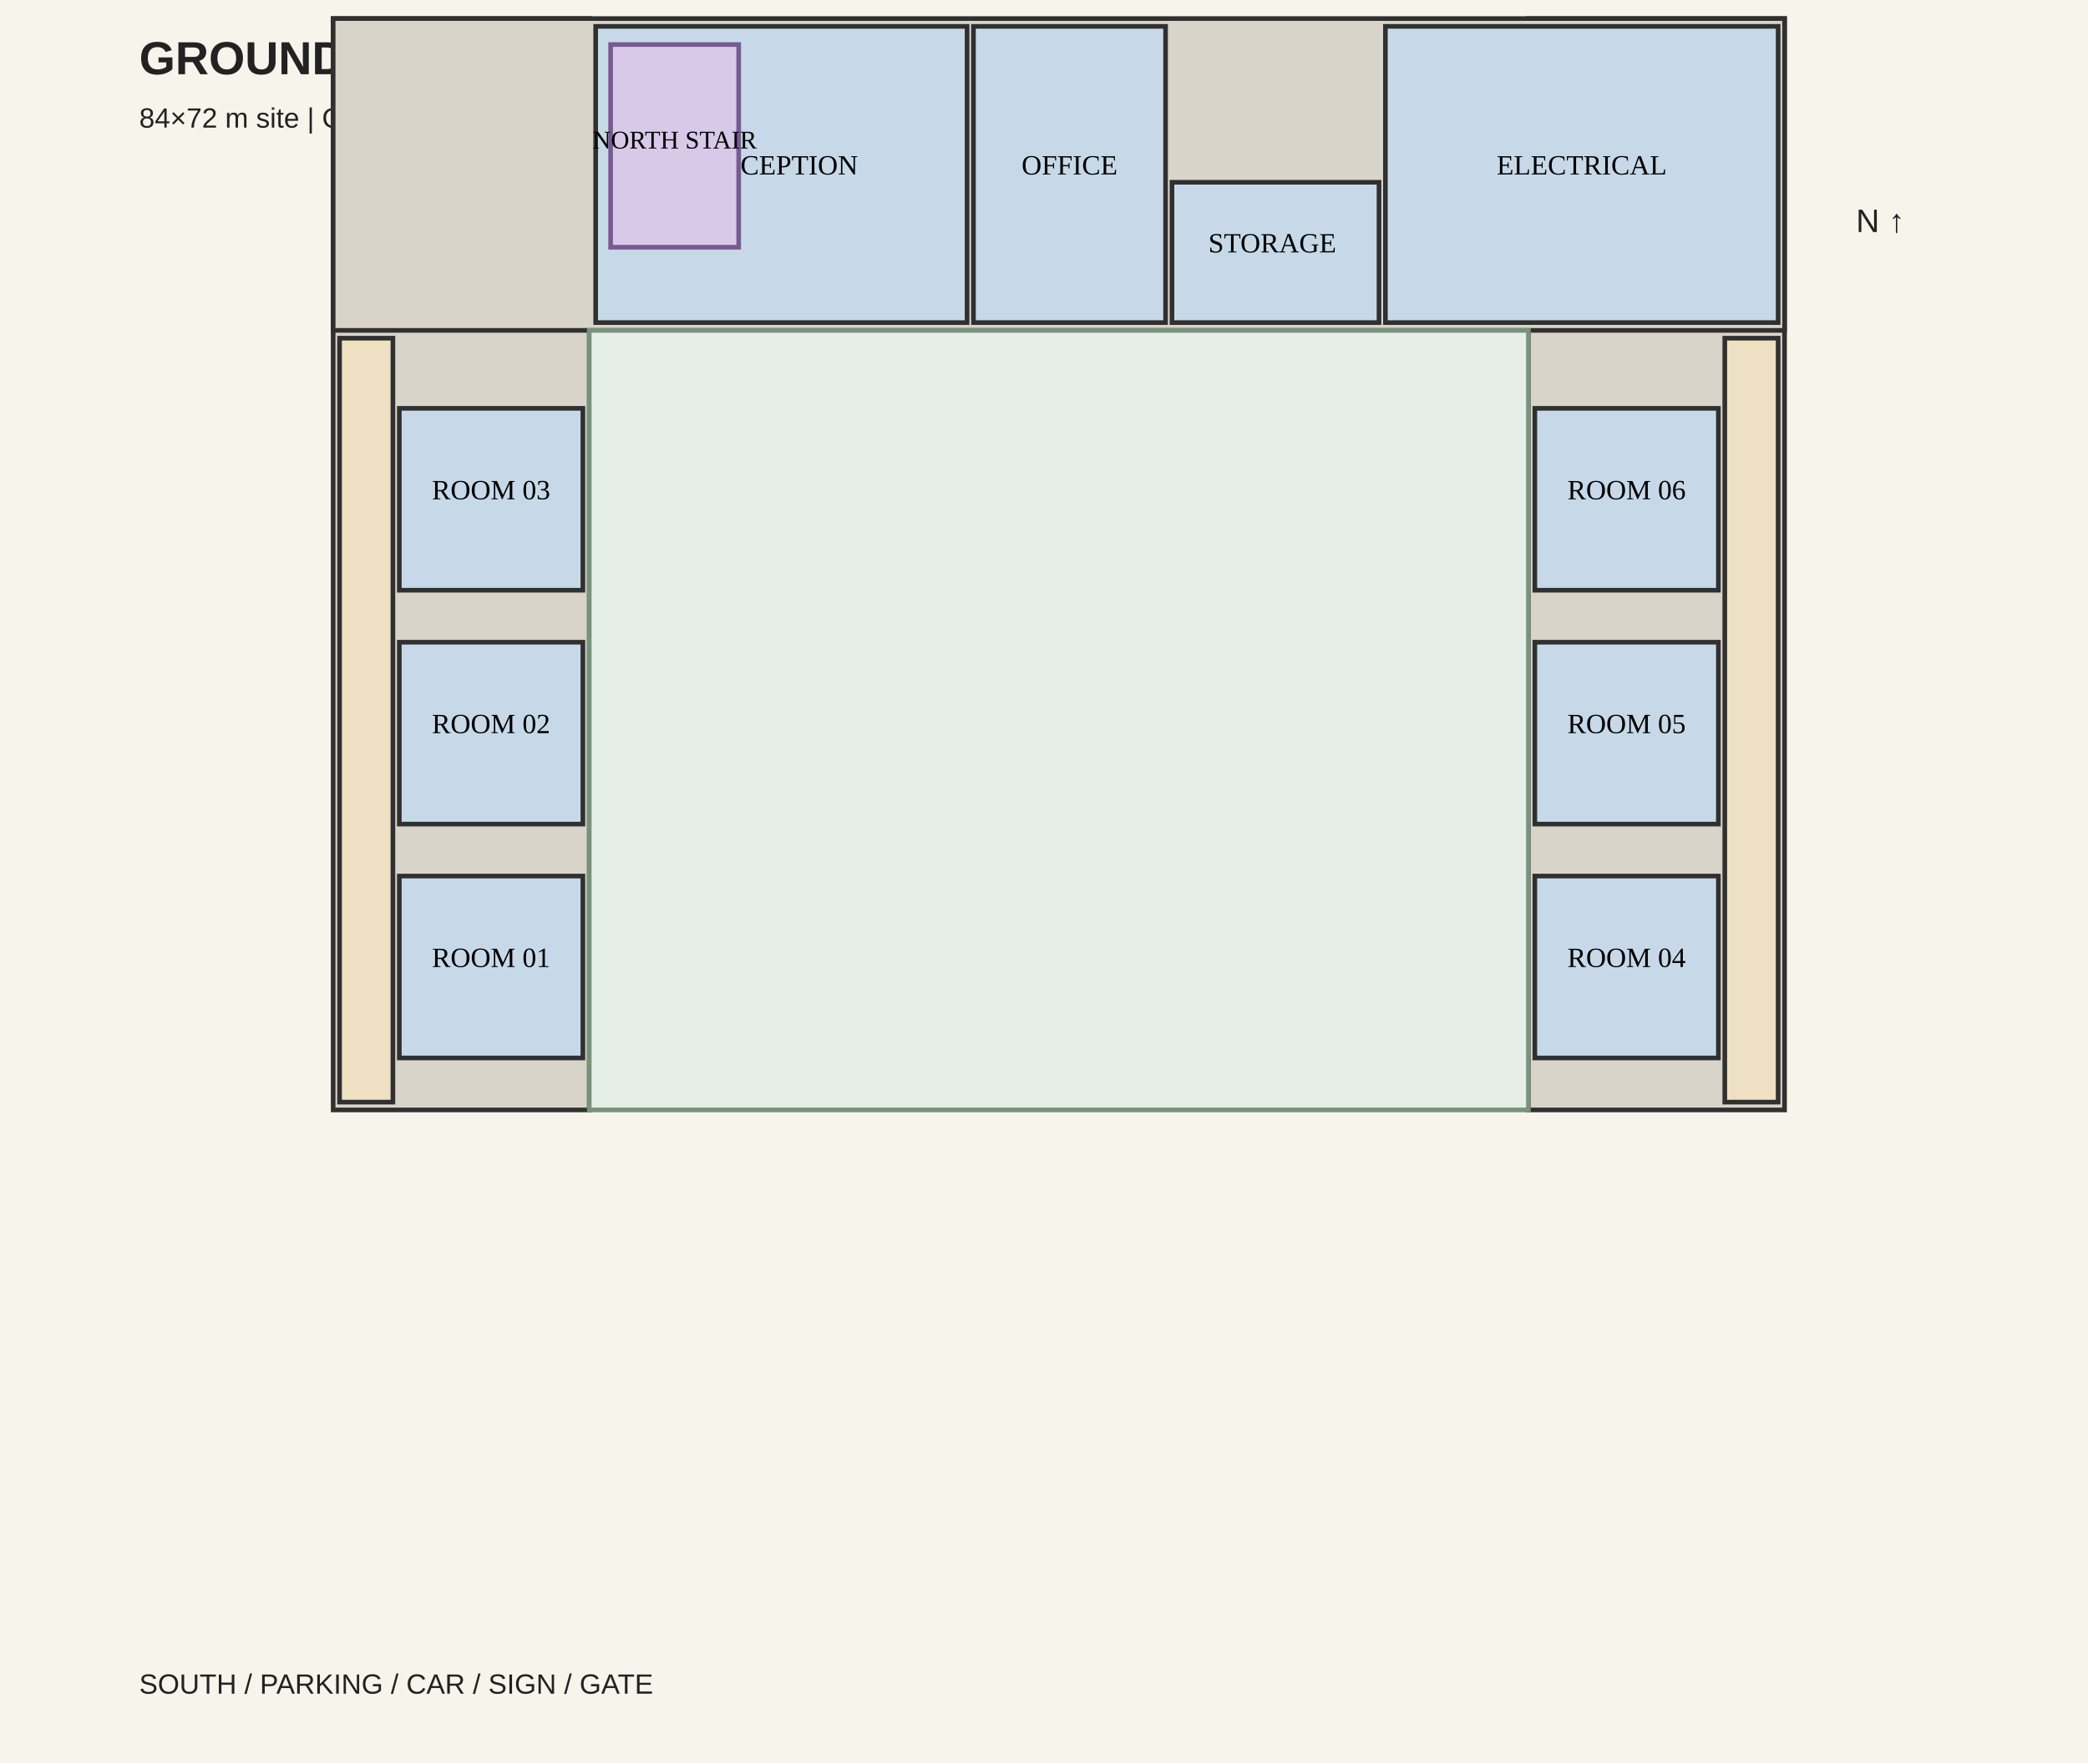
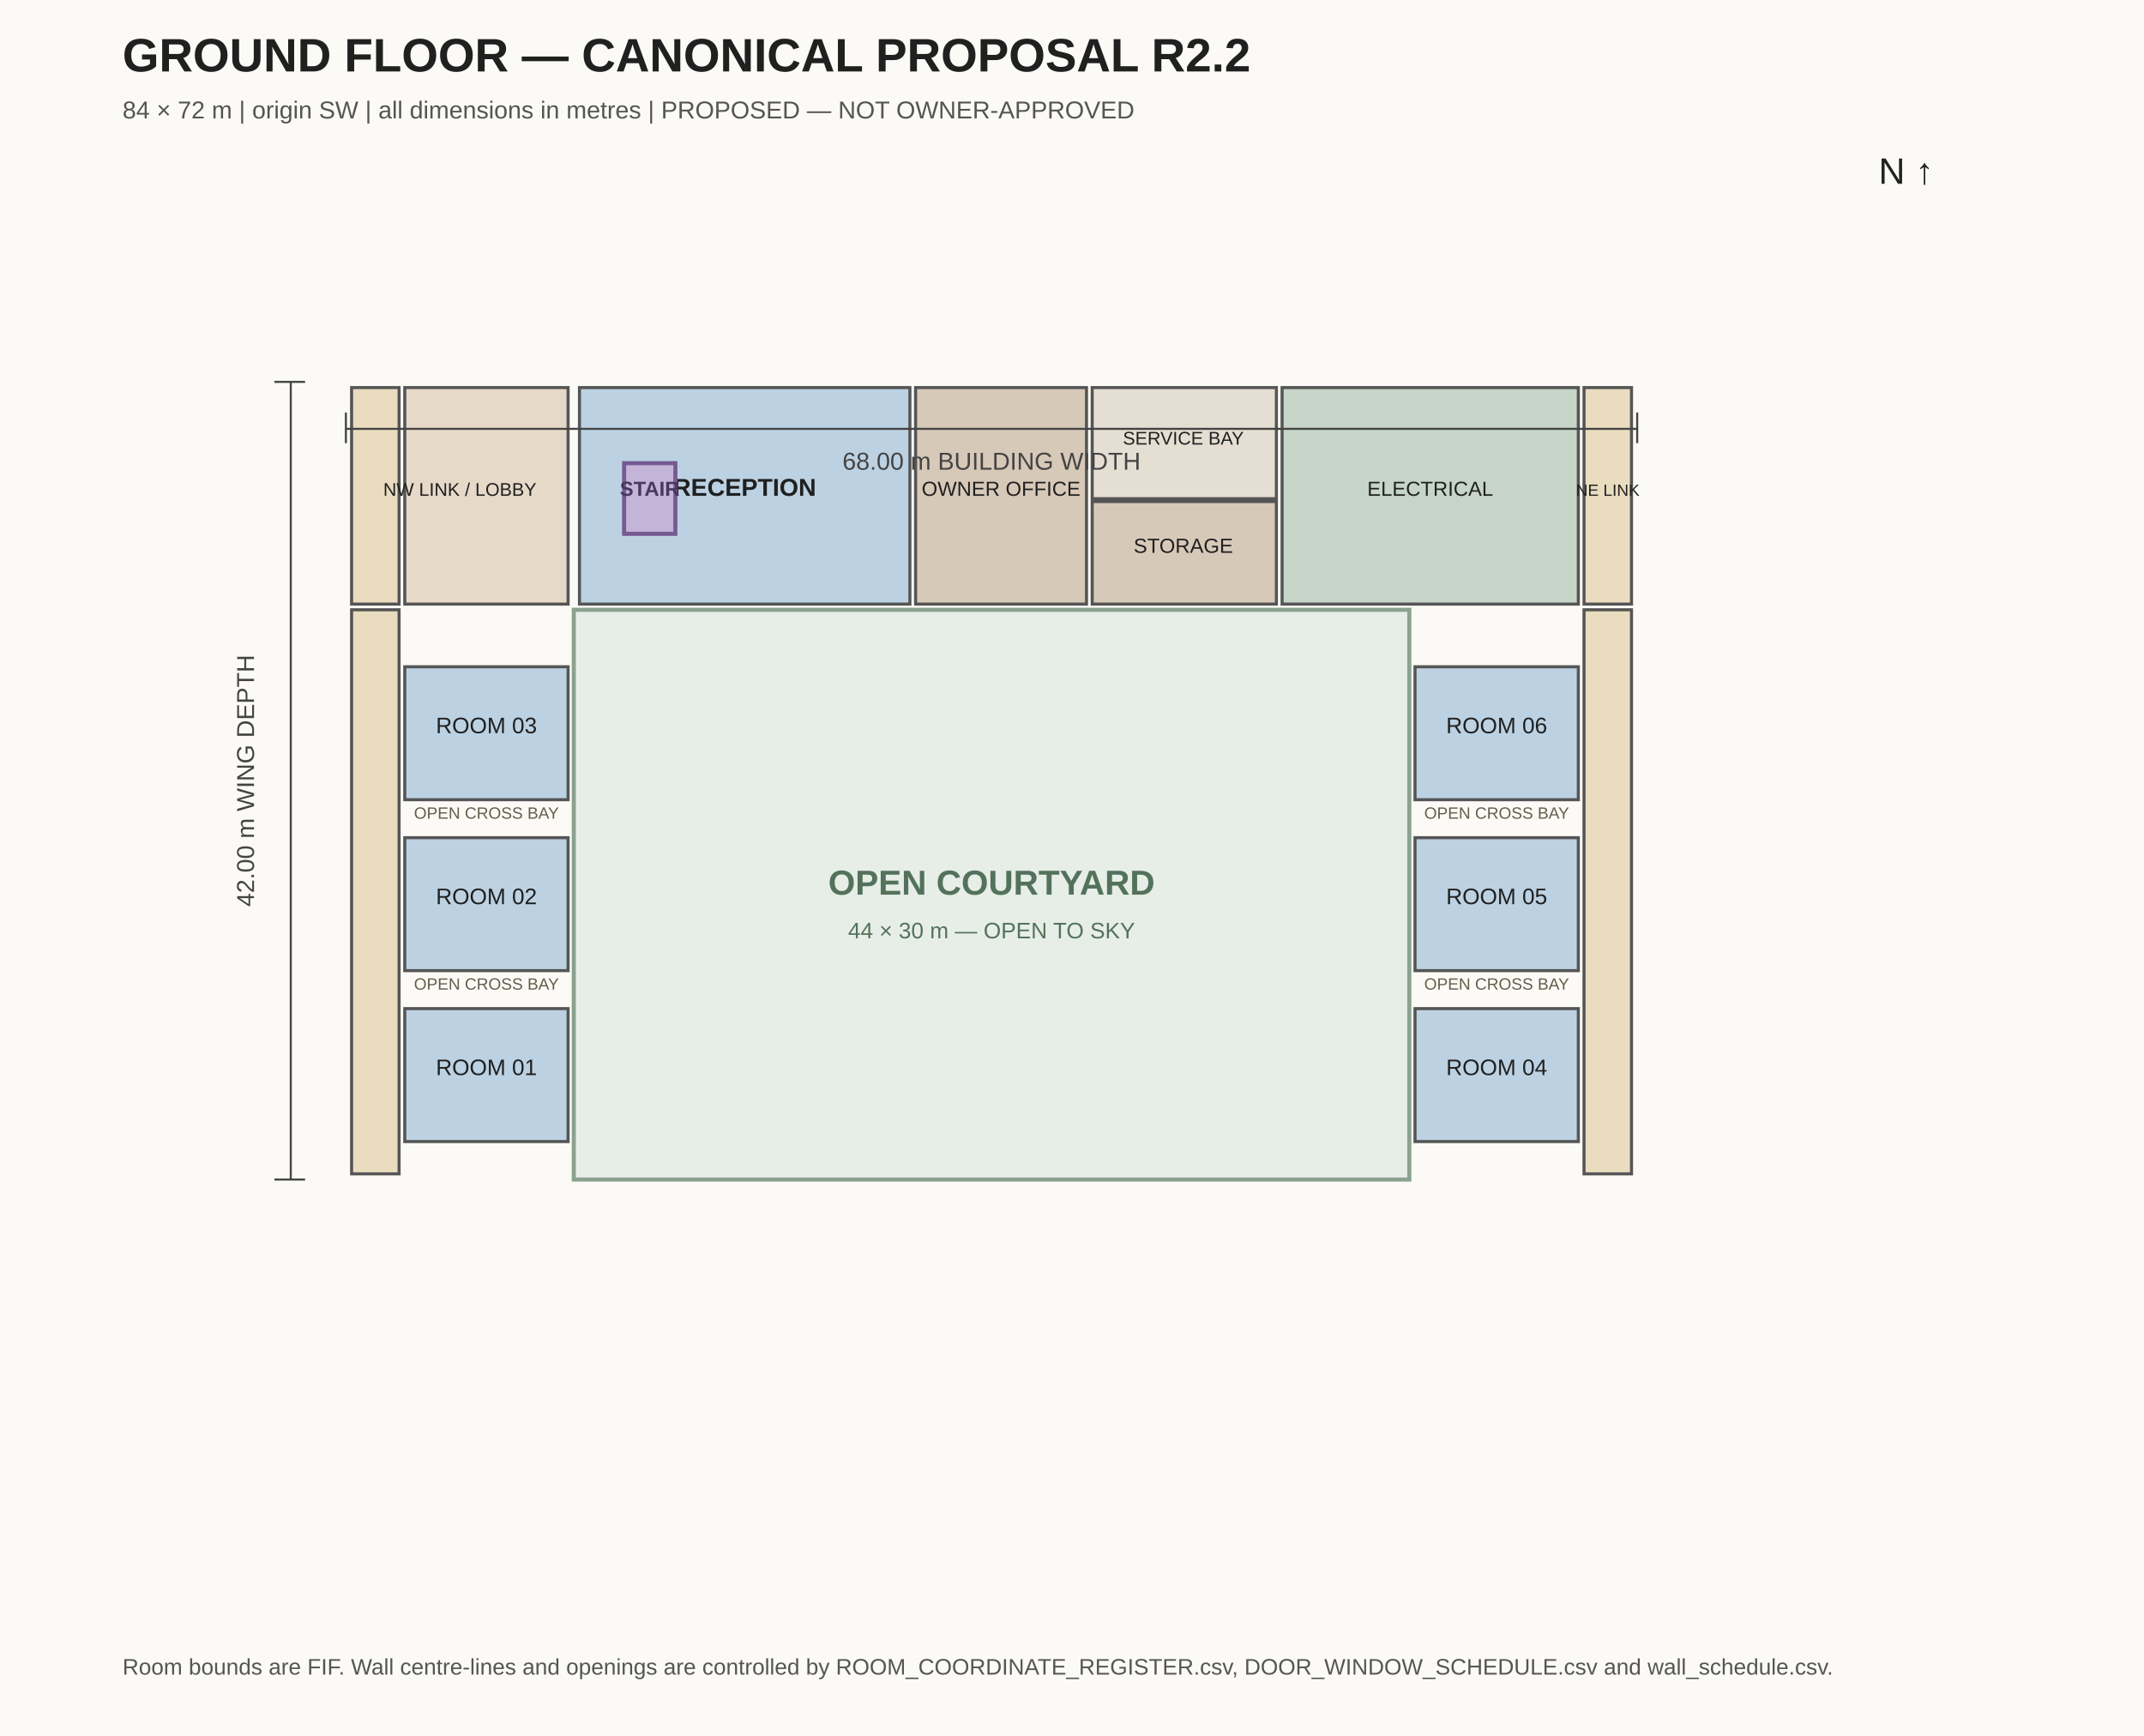
- <svg xmlns="http://www.w3.org/2000/svg" width="900" height="760" viewBox="0 0 900 760">
-   <rect width="100%" height="100%" fill="#f7f4ec" />
-   <g font-family="Arial,sans-serif" fill="#222">
-     <text x="60" y="32" font-size="20" font-weight="bold">GROUND FLOOR — LD-GEO R2.1</text>
-     <text x="60" y="55" font-size="12">84×72 m site | Origin SW | PROPOSED TARGET — NOT UEFN VERIFIED</text>
+ <svg xmlns="http://www.w3.org/2000/svg" width="1050" height="850" viewBox="0 0 1050 850">
+   <rect width="1050" height="850" fill="#fbfaf6" />
+   <text x="60" y="35" font-family="Arial" font-size="23" font-weight="bold" fill="#202020">GROUND FLOOR — CANONICAL PROPOSAL R2.2</text>
+   <text x="60" y="58" font-family="Arial" font-size="12" fill="#555">84 × 72 m | origin SW | all dimensions in metres | PROPOSED — NOT OWNER-APPROVED</text>
+   <path d="MM169.4 577.6 L281 577.6 L281 298.6 L690.2 298.6 L690.2 577.6 L801.8 577.6 L801.8 187 L169.4 187 Z" fill="#d8d3c8" stroke="#303030" stroke-width="3" />
+   <rect x="281" y="298.6" width="409.2" height="279" fill="#e6eee7" stroke="#8ba28f" stroke-width="2" />
+   <text x="485.6" y="438.1" font-family="Arial" font-size="17" fill="#54725b" text-anchor="middle" font-weight="bold">OPEN COURTYARD</text>
+   <text x="485.6" y="459.49" font-family="Arial" font-size="11" fill="#54725b" text-anchor="middle" font-weight="normal">44 × 30 m — OPEN TO SKY</text>
+   <rect x="198.23" y="493.9" width="79.98" height="65.1" fill="#bcd2e3" stroke="#555" stroke-width="1.5" />
+   <text x="238.22" y="526.45" font-family="Arial" font-size="11" fill="#202020" text-anchor="middle" font-weight="normal">ROOM 01</text>
+   <rect x="198.23" y="410.2" width="79.98" height="65.1" fill="#bcd2e3" stroke="#555" stroke-width="1.5" />
+   <text x="238.22" y="442.75" font-family="Arial" font-size="11" fill="#202020" text-anchor="middle" font-weight="normal">ROOM 02</text>
+   <rect x="198.23" y="326.5" width="79.98" height="65.1" fill="#bcd2e3" stroke="#555" stroke-width="1.5" />
+   <text x="238.22" y="359.05" font-family="Arial" font-size="11" fill="#202020" text-anchor="middle" font-weight="normal">ROOM 03</text>
+   <rect x="692.99" y="493.9" width="79.98" height="65.1" fill="#bcd2e3" stroke="#555" stroke-width="1.5" />
+   <text x="732.98" y="526.45" font-family="Arial" font-size="11" fill="#202020" text-anchor="middle" font-weight="normal">ROOM 04</text>
+   <rect x="692.99" y="410.2" width="79.98" height="65.1" fill="#bcd2e3" stroke="#555" stroke-width="1.5" />
+   <text x="732.98" y="442.75" font-family="Arial" font-size="11" fill="#202020" text-anchor="middle" font-weight="normal">ROOM 05</text>
+   <rect x="692.99" y="326.5" width="79.98" height="65.1" fill="#bcd2e3" stroke="#555" stroke-width="1.5" />
+   <text x="732.98" y="359.05" font-family="Arial" font-size="11" fill="#202020" text-anchor="middle" font-weight="normal">ROOM 06</text>
+   <rect x="172.19" y="298.6" width="23.25" height="276.21" fill="#eadcbf" stroke="#555" stroke-width="1.5" />
+   <rect x="775.76" y="298.6" width="23.25" height="276.21" fill="#eadcbf" stroke="#555" stroke-width="1.5" />
+   <rect x="172.19" y="189.79" width="23.25" height="106.02" fill="#eadcbf" stroke="#555" stroke-width="1.5" />
+   <rect x="198.23" y="189.79" width="79.98" height="106.02" fill="#e6d9c8" stroke="#555" stroke-width="1.5" />
+   <rect x="283.79" y="189.79" width="161.82" height="106.02" fill="#bcd2e3" stroke="#555" stroke-width="1.5" />
+   <rect x="448.4" y="189.79" width="83.7" height="106.02" fill="#d7c9b8" stroke="#555" stroke-width="1.5" />
+   <rect x="534.89" y="245.59" width="90.21" height="50.22" fill="#d7c9b8" stroke="#555" stroke-width="1.5" />
+   <rect x="534.89" y="189.79" width="90.21" height="54.405" fill="#e5dfd3" stroke="#555" stroke-width="1.5" />
+   <rect x="627.89" y="189.79" width="145.08" height="106.02" fill="#c6d5c7" stroke="#555" stroke-width="1.5" />
+   <rect x="775.76" y="189.79" width="23.25" height="106.02" fill="#eadcbf" stroke="#555" stroke-width="1.5" />
+   <text x="225.2" y="242.8" font-family="Arial" font-size="9" fill="#202020" text-anchor="middle" font-weight="normal">NW LINK / LOBBY</text>
+   <text x="364.7" y="242.8" font-family="Arial" font-size="12" fill="#202020" text-anchor="middle" font-weight="bold">RECEPTION</text>
+   <text x="490.25" y="242.8" font-family="Arial" font-size="10" fill="#202020" text-anchor="middle" font-weight="normal">OWNER OFFICE</text>
+   <text x="579.53" y="270.7" font-family="Arial" font-size="10" fill="#202020" text-anchor="middle" font-weight="normal">STORAGE</text>
+   <text x="579.53" y="217.69" font-family="Arial" font-size="9" fill="#202020" text-anchor="middle" font-weight="normal">SERVICE BAY</text>
+   <text x="700.43" y="242.8" font-family="Arial" font-size="10" fill="#202020" text-anchor="middle" font-weight="normal">ELECTRICAL</text>
+   <text x="787.385" y="242.8" font-family="Arial" font-size="8" fill="#202020" text-anchor="middle" font-weight="normal">NE LINK</text>
+   <rect x="305.645" y="226.804" width="25.11" height="34.596" fill="#c4b4d8" stroke="#765a91" stroke-width="2" />
+   <text x="318.2" y="242.8" font-family="Arial" font-size="10" fill="#49375f" text-anchor="middle" font-weight="bold">STAIR</text>
+   <text x="238.22" y="484.6" font-family="Arial" font-size="8" fill="#665d4b" text-anchor="middle" font-weight="normal">OPEN CROSS BAY</text>
+   <text x="732.98" y="484.6" font-family="Arial" font-size="8" fill="#665d4b" text-anchor="middle" font-weight="normal">OPEN CROSS BAY</text>
+   <text x="238.22" y="400.9" font-family="Arial" font-size="8" fill="#665d4b" text-anchor="middle" font-weight="normal">OPEN CROSS BAY</text>
+   <text x="732.98" y="400.9" font-family="Arial" font-size="8" fill="#665d4b" text-anchor="middle" font-weight="normal">OPEN CROSS BAY</text>
+   <g stroke="#444" stroke-width="1" fill="none">
+     <path d="M169.4 202 V217 M801.8 202 V217 M169.4 210 H801.8" />
+     <path d="M149.4 577.6 H134.4 M149.4 187 H134.4 M142.4 577.6 V187" />
  </g>
-   <rect x="143.6" y="8" width="110.4" height="470.4" fill="#d9d4ca" stroke="#303030" stroke-width="2" />
-   <rect x="658.8" y="8" width="110.4" height="470.4" fill="#d9d4ca" stroke="#303030" stroke-width="2" />
-   <rect x="143.6" y="8" width="625.6" height="134.4" fill="#d9d4ca" stroke="#303030" stroke-width="2" />
-   <rect x="254" y="142.4" width="404.8" height="336" fill="#e5eee7" stroke="#78927d" stroke-width="2" />
-   <rect x="146.36" y="145.76" width="23" height="329.28" fill="#eee0c2" stroke="#303030" stroke-width="2" />
-   <rect x="743.44" y="145.76" width="23" height="329.28" fill="#eee0c2" stroke="#303030" stroke-width="2" />
-   <rect x="172.12" y="377.6" width="79.12" height="78.4" fill="#c7d9e8" stroke="#303030" stroke-width="2" />
-   <text x="211.68" y="416.8" text-anchor="middle" font-size="12">ROOM 01</text>
-   <rect x="172.12" y="276.8" width="79.12" height="78.4" fill="#c7d9e8" stroke="#303030" stroke-width="2" />
-   <text x="211.68" y="316" text-anchor="middle" font-size="12">ROOM 02</text>
-   <rect x="172.12" y="176" width="79.12" height="78.4" fill="#c7d9e8" stroke="#303030" stroke-width="2" />
-   <text x="211.68" y="215.2" text-anchor="middle" font-size="12">ROOM 03</text>
-   <rect x="661.56" y="377.6" width="79.12" height="78.4" fill="#c7d9e8" stroke="#303030" stroke-width="2" />
-   <text x="701.12" y="416.8" text-anchor="middle" font-size="12">ROOM 04</text>
-   <rect x="661.56" y="276.8" width="79.12" height="78.4" fill="#c7d9e8" stroke="#303030" stroke-width="2" />
-   <text x="701.12" y="316" text-anchor="middle" font-size="12">ROOM 05</text>
-   <rect x="661.56" y="176" width="79.12" height="78.4" fill="#c7d9e8" stroke="#303030" stroke-width="2" />
-   <text x="701.12" y="215.2" text-anchor="middle" font-size="12">ROOM 06</text>
-   <rect x="256.76" y="11.36" width="160.08" height="127.68" fill="#c7d9e8" stroke="#303030" stroke-width="2" />
-   <rect x="419.6" y="11.36" width="82.8" height="127.68" fill="#c7d9e8" stroke="#303030" stroke-width="2" />
-   <rect x="505.16" y="78.56" width="89.24" height="60.48" fill="#c7d9e8" stroke="#303030" stroke-width="2" />
-   <rect x="597.16" y="11.36" width="169.28" height="127.68" fill="#c7d9e8" stroke="#303030" stroke-width="2" />
-   <g font-size="12" text-anchor="middle">
-     <text x="336.8" y="75.2">RECEPTION</text>
-     <text x="461" y="75.2">OFFICE</text>
-     <text x="548.4" y="108.8">STORAGE</text>
-     <text x="681.8" y="75.2">ELECTRICAL</text>
-   </g>
-   <rect x="263.2" y="19.2" width="55.2" height="87.36" fill="#d9c9e9" stroke="#765a91" stroke-width="2" />
-   <text x="290.8" y="64" text-anchor="middle" font-size="11">NORTH STAIR</text>
-   <g font-family="Arial" font-size="14" fill="#222">
-     <text x="800" y="100">N ↑</text>
-     <text x="60" y="730" font-size="12">SOUTH / PARKING / CAR / SIGN / GATE</text>
-   </g>
+   <text x="485.6" y="230" text-anchor="middle" font-family="Arial" font-size="12" fill="#444">68.00 m BUILDING WIDTH</text>
+   <text x="124.4" y="382.3" text-anchor="middle" transform="rotate(-90 124.4 382.3)" font-family="Arial" font-size="12" fill="#444">42.00 m WING DEPTH</text>
+   <text x="920" y="90" font-family="Arial" font-size="18" fill="#222">N ↑</text>
+   <text x="60" y="820" font-family="Arial" font-size="11" fill="#555">Room bounds are FIF. Wall centre-lines and openings are controlled by ROOM_COORDINATE_REGISTER.csv, DOOR_WINDOW_SCHEDULE.csv and wall_schedule.csv.</text>
</svg>
